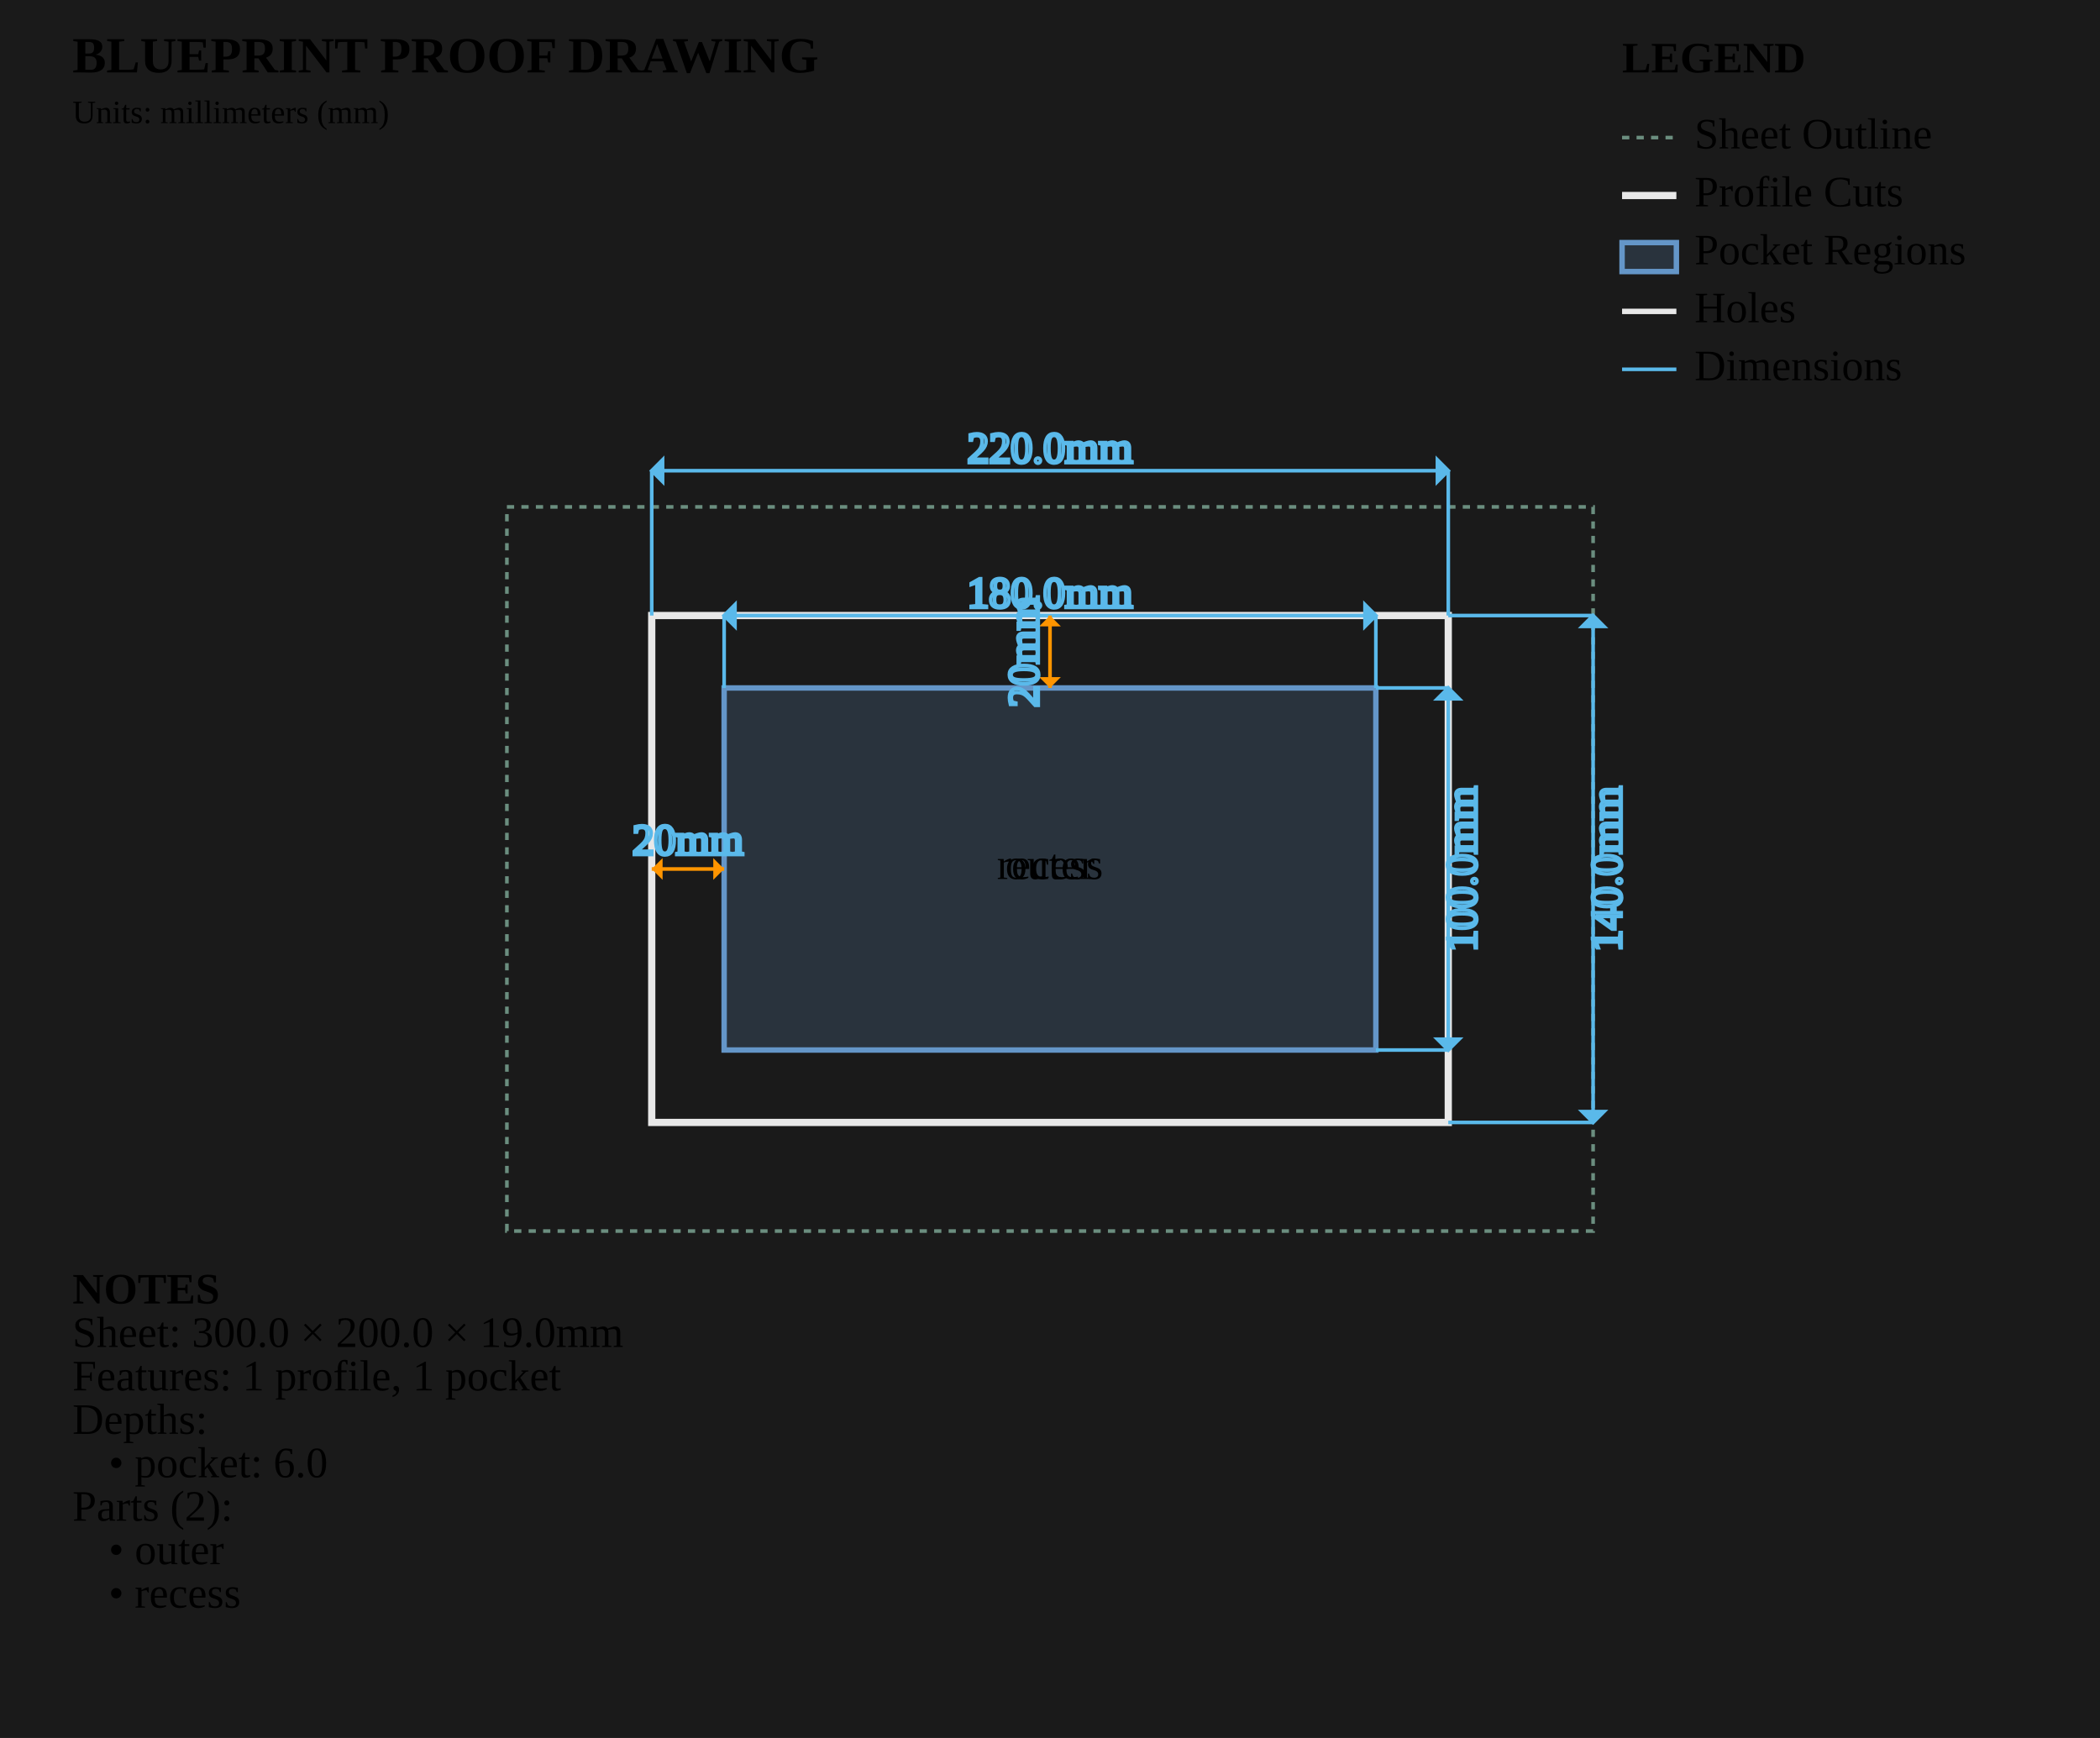
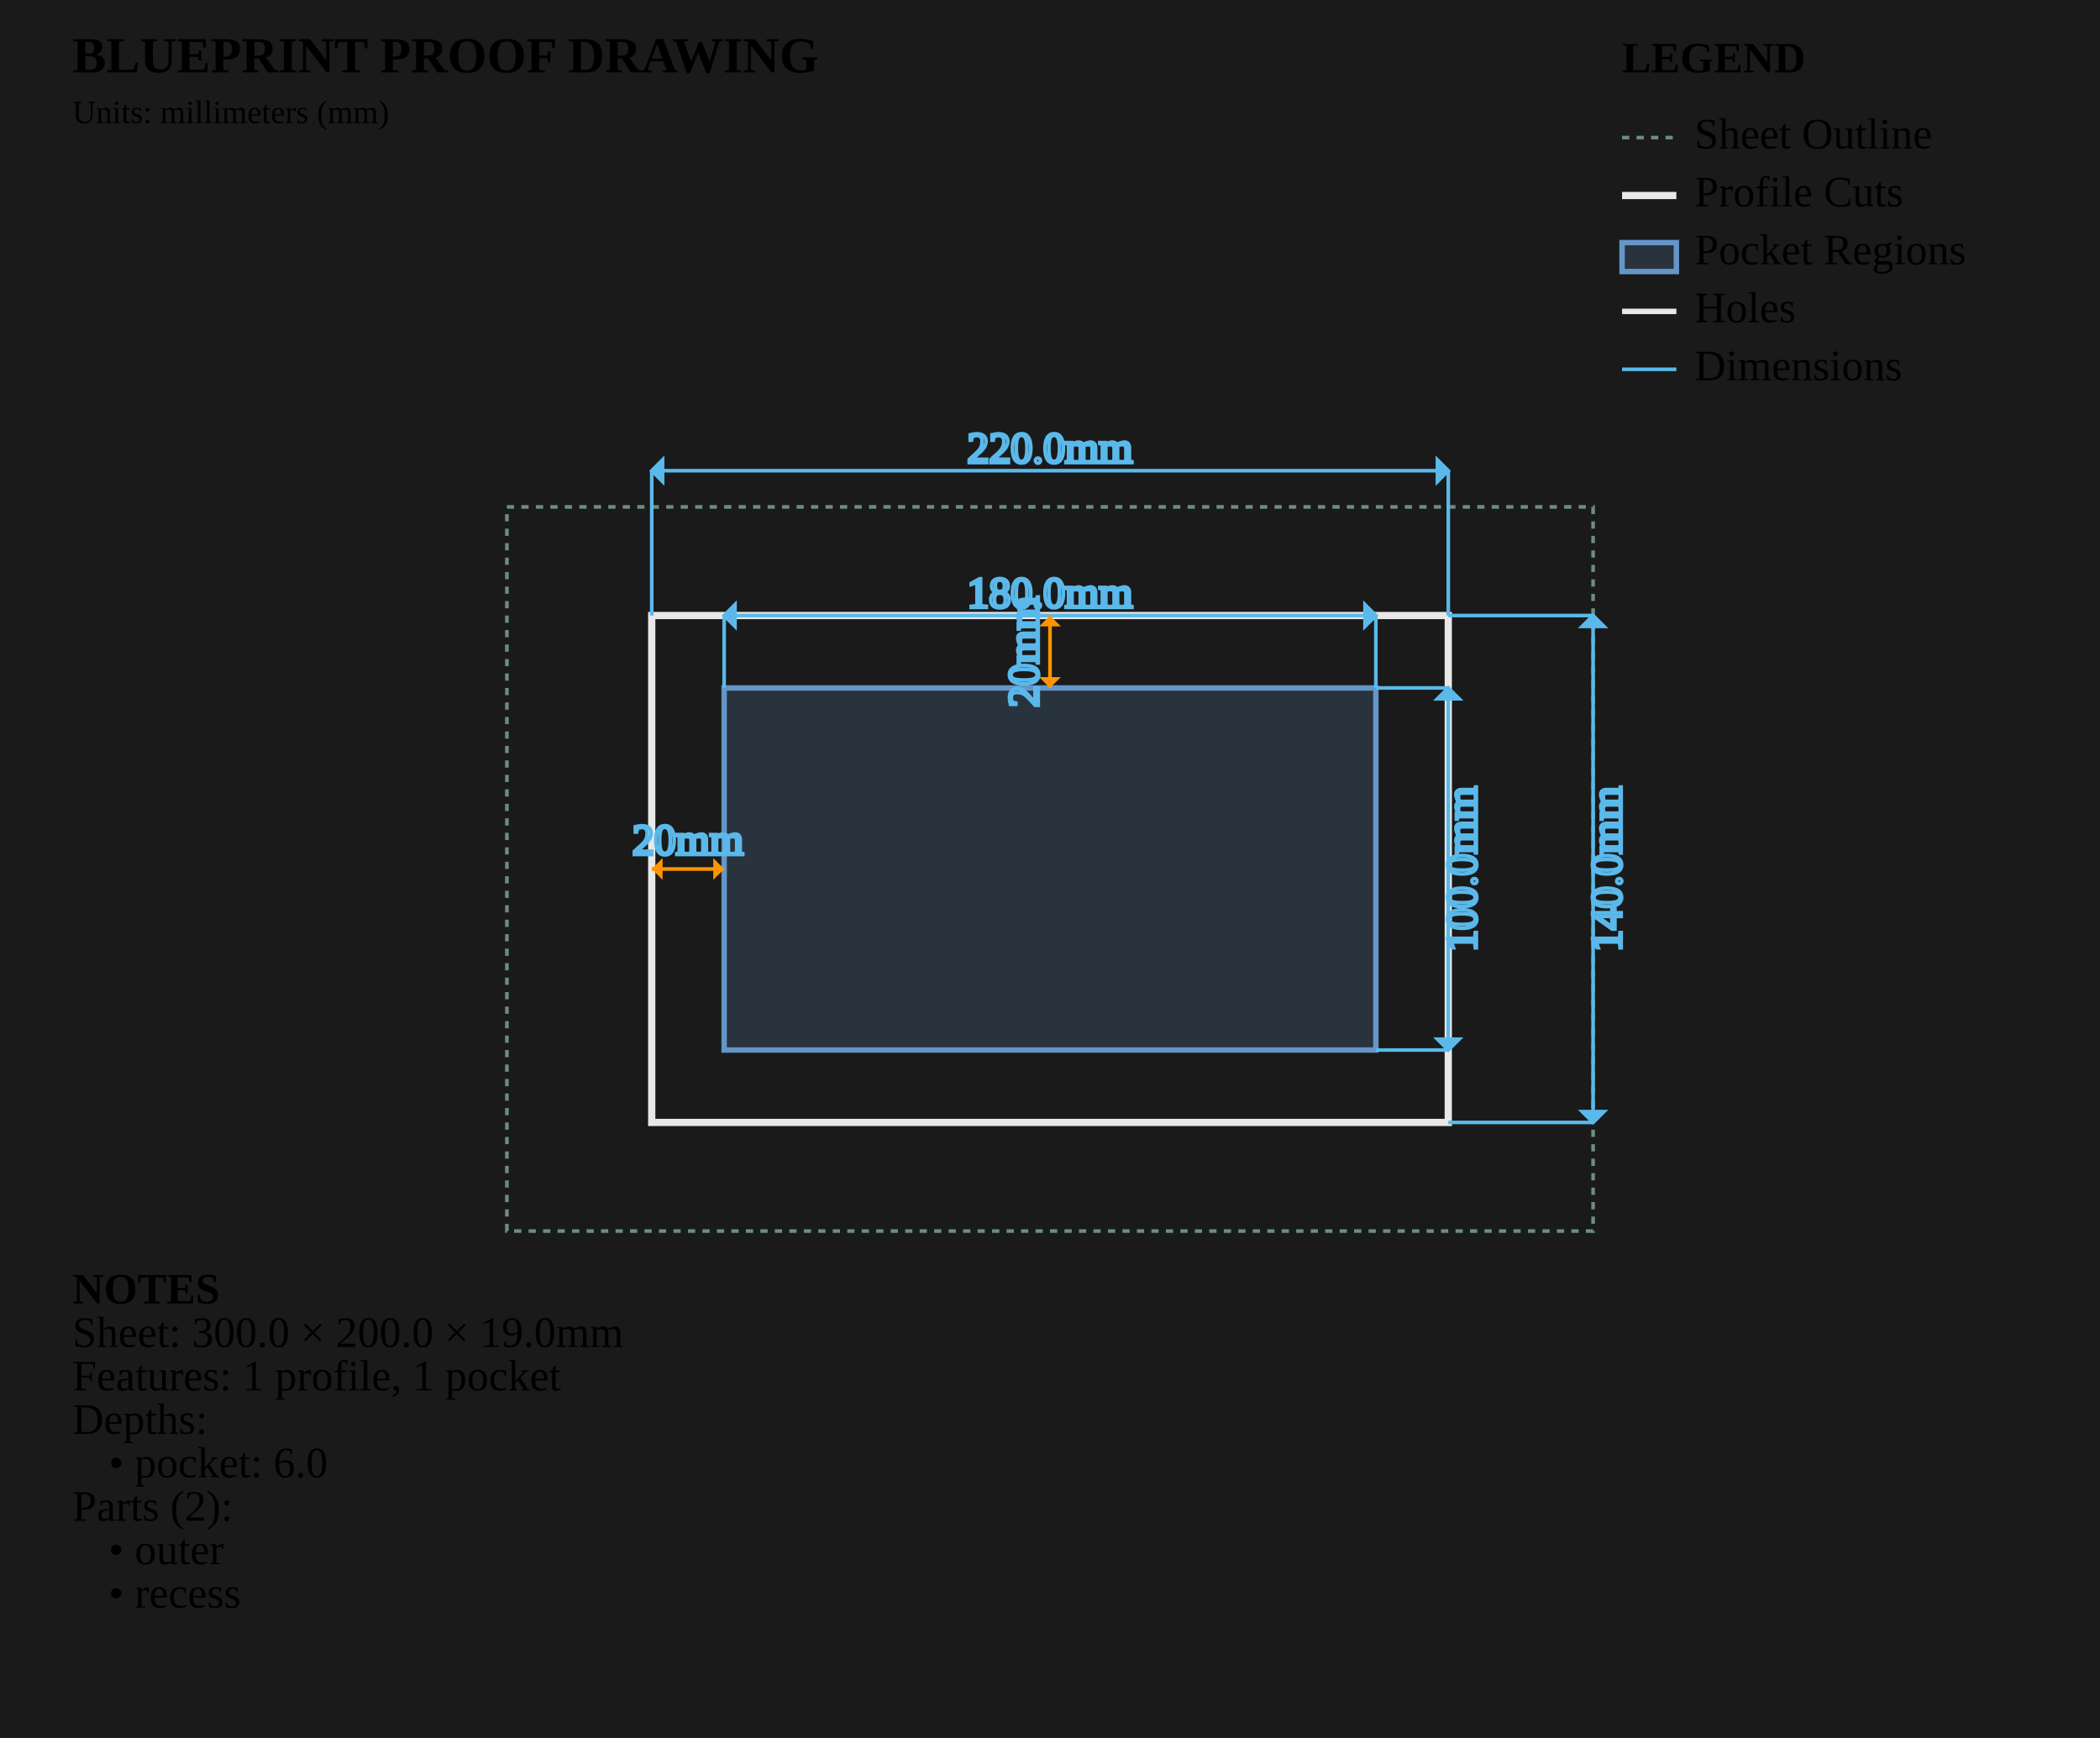
<svg xmlns="http://www.w3.org/2000/svg" viewBox="0 0 580.0 480.0" width="580.0mm" height="480.0mm">
  <style>
        .sheet-outline { stroke: #6b8e7f; stroke-width: 1; fill: none; stroke-dasharray: 2,2; }
        .profile-cuts { stroke: #e8e8e8; stroke-width: 2; fill: none; }
        .waste-cuts { stroke: #ff9500; stroke-width: 2; fill: none; stroke-dasharray: 8,4; }
        .pocket-regions { stroke: #6496c8; stroke-width: 1.5; fill: #6496c8; fill-opacity: 0.2; }
        .holes { stroke: #e8e8e8; stroke-width: 1.5; fill: none; }
        .engrave-paths { stroke: #888888; stroke-width: 1; fill: none; stroke-dasharray: 4,4; }
        .construction { stroke: #6b8e7f; stroke-width: 0.5; fill: none; stroke-dasharray: 2,2; }
        .dimensions { stroke: #5ab9ea; stroke-width: 1; fill: none; }
        .dimension-text { fill:
        .gap-dimensions { stroke: #ff9500; stroke-width: 1; fill: none; }
        .gap-text { fill:
        .notes { fill: #cccccc; font-family: monospace; font-size: 10px; }
        .legend { fill: #cccccc; font-family: monospace; font-size: 10px; }
        .part-label { fill: #ffcc00; font-family: monospace; font-size: 8px; font-weight: bold; }
    </style>
  <rect x="0" y="0" width="580.0" height="480.0" fill="#1a1a1a" />
  <g id="SHEET_OUTLINE" class="sheet-outline">
    <rect x="140" y="140" width="300.0" height="200.0" />
  </g>
  <g id="PROFILE_CUTS" class="profile-cuts">
    <rect x="180.0" y="170.0" width="220.0" height="140.0" />
  </g>
  <g id="WASTE_CUTS" class="waste-cuts" />
  <g id="POCKET_REGIONS" class="pocket-regions">
    <rect x="200.0" y="190.0" width="180.0" height="100.0" />
  </g>
  <g id="ENGRAVE_PATHS" class="engrave-paths" />
  <g id="HOLES" class="holes" />
-   <g id="LABELS" class="labels">
-     <text x="290.0" y="240.0" class="part-label" text-anchor="middle" dominant-baseline="middle">outer</text>
-     <text x="290.0" y="240.0" class="part-label" text-anchor="middle" dominant-baseline="middle">recess</text>
-   </g>
+   <g id="LABELS" class="labels" />
  <g id="CONSTRUCTION" class="construction" />
  <g id="DIMENSIONS" class="dimensions">
    <line x1="200.0" y1="190.0" x2="200.0" y2="170.0" stroke="#5ab9ea" stroke-width="1" />
    <line x1="380.0" y1="190.0" x2="380.0" y2="170.0" stroke="#5ab9ea" stroke-width="1" />
    <line x1="200.0" y1="170.0" x2="380.0" y2="170.0" stroke="#5ab9ea" stroke-width="1" />
    <polygon points="200.0,170.0 203.0,167.0 203.0,173.0" fill="#5ab9ea" />
    <polygon points="380.0,170.0 377.0,167.0 377.0,173.0" fill="#5ab9ea" />
    <text x="290.0" y="165.0" class="dimension-text" text-anchor="middle" dominant-baseline="middle">180.0mm</text>
    <line x1="380.0" y1="190.0" x2="400.0" y2="190.0" stroke="#5ab9ea" stroke-width="1" />
    <line x1="380.0" y1="290.0" x2="400.0" y2="290.0" stroke="#5ab9ea" stroke-width="1" />
    <line x1="400.0" y1="190.0" x2="400.0" y2="290.0" stroke="#5ab9ea" stroke-width="1" />
    <polygon points="400.0,190.0 397.0,193.0 403.0,193.0" fill="#5ab9ea" />
    <polygon points="400.0,290.0 397.0,287.0 403.0,287.0" fill="#5ab9ea" />
    <text x="405.0" y="240.0" class="dimension-text" text-anchor="middle" dominant-baseline="middle" transform="rotate(-90 405.0 240.0)">100.0mm</text>
    <line x1="180.0" y1="170.0" x2="180.0" y2="130.0" stroke="#5ab9ea" stroke-width="1" />
    <line x1="400.0" y1="170.0" x2="400.0" y2="130.0" stroke="#5ab9ea" stroke-width="1" />
    <line x1="180.0" y1="130.0" x2="400.0" y2="130.0" stroke="#5ab9ea" stroke-width="1" />
    <polygon points="180.0,130.0 183.0,127.0 183.0,133.0" fill="#5ab9ea" />
    <polygon points="400.0,130.0 397.0,127.0 397.0,133.0" fill="#5ab9ea" />
    <text x="290.0" y="125.0" class="dimension-text" text-anchor="middle" dominant-baseline="middle">220.0mm</text>
    <line x1="400.0" y1="170.0" x2="440.0" y2="170.0" stroke="#5ab9ea" stroke-width="1" />
    <line x1="400.0" y1="310.0" x2="440.0" y2="310.0" stroke="#5ab9ea" stroke-width="1" />
    <line x1="440.0" y1="170.0" x2="440.0" y2="310.0" stroke="#5ab9ea" stroke-width="1" />
    <polygon points="440.0,170.0 437.0,173.0 443.0,173.0" fill="#5ab9ea" />
    <polygon points="440.0,310.0 437.0,307.0 443.0,307.0" fill="#5ab9ea" />
    <text x="445.0" y="240.0" class="dimension-text" text-anchor="middle" dominant-baseline="middle" transform="rotate(-90 445.0 240.0)">140.0mm</text>
    <line x1="180.0" y1="240.0" x2="200.0" y2="240.0" stroke="#ff9500" stroke-width="1" />
    <path d="M 180.0,240.0 L 183.0,237.0 L 183.0,243.0 Z" class="gap-dimensions" stroke="none" fill="#ff9500" />
    <path d="M 200.0,240.0 L 197.0,237.0 L 197.0,243.0 Z" class="gap-dimensions" stroke="none" fill="#ff9500" />
    <text x="190.0" y="236.0" class="gap-text" text-anchor="middle">20mm</text>
    <line x1="290.0" y1="170.0" x2="290.0" y2="190.0" stroke="#ff9500" stroke-width="1" />
    <path d="M 290.0,170.0 L 287.0,173.0 L 293.0,173.0 Z" class="gap-dimensions" stroke="none" fill="#ff9500" />
    <path d="M 290.0,190.0 L 287.0,187.0 L 293.0,187.0 Z" class="gap-dimensions" stroke="none" fill="#ff9500" />
    <text x="284.0" y="180.0" class="gap-text" text-anchor="middle" dominant-baseline="middle" transform="rotate(-90 284.0 180.0)">20mm</text>
  </g>
  <g id="NOTES" class="notes">
    <text x="20" y="360.0" class="notes" font-weight="bold">NOTES</text>
    <text x="20" y="372.0" class="notes">Sheet: 300.0 × 200.0 × 19.0mm</text>
    <text x="20" y="384.0" class="notes">Features: 1 profile, 1 pocket</text>
    <text x="20" y="396.0" class="notes">Depths:</text>
    <text x="30" y="408.0" class="notes">• pocket: 6.0</text>
    <text x="20" y="420.0" class="notes">Parts (2):</text>
    <text x="30" y="432.0" class="notes">• outer</text>
    <text x="30" y="444.0" class="notes">• recess</text>
  </g>
  <g id="TITLE_BLOCK" class="title-block">
    <text x="20" y="20" class="notes" font-weight="bold" font-size="14px">BLUEPRINT PROOF DRAWING</text>
    <text x="20" y="34" class="notes" font-size="9px">Units: millimeters (mm)</text>
  </g>
  <g id="LEGEND" class="legend">
    <text x="448.0" y="20" class="legend" font-weight="bold">LEGEND</text>
    <line x1="448.0" y1="38" x2="463.0" y2="38" stroke="#6b8e7f" stroke-width="1" stroke-dasharray="2,2" />
    <text x="468.0" y="41" class="legend">Sheet Outline</text>
    <line x1="448.0" y1="54" x2="463.0" y2="54" stroke="#e8e8e8" stroke-width="2" />
    <text x="468.0" y="57" class="legend">Profile Cuts</text>
    <rect x="448.0" y="67" width="15.0" height="8" stroke="#6496c8" stroke-width="1.5" fill="#6496c8" fill-opacity="0.2" />
    <text x="468.0" y="73" class="legend">Pocket Regions</text>
    <line x1="448.0" y1="86" x2="463.0" y2="86" stroke="#e8e8e8" stroke-width="1.5" />
    <text x="468.0" y="89" class="legend">Holes</text>
    <line x1="448.0" y1="102" x2="463.0" y2="102" stroke="#5ab9ea" stroke-width="1" />
    <text x="468.0" y="105" class="legend">Dimensions</text>
  </g>
</svg>
